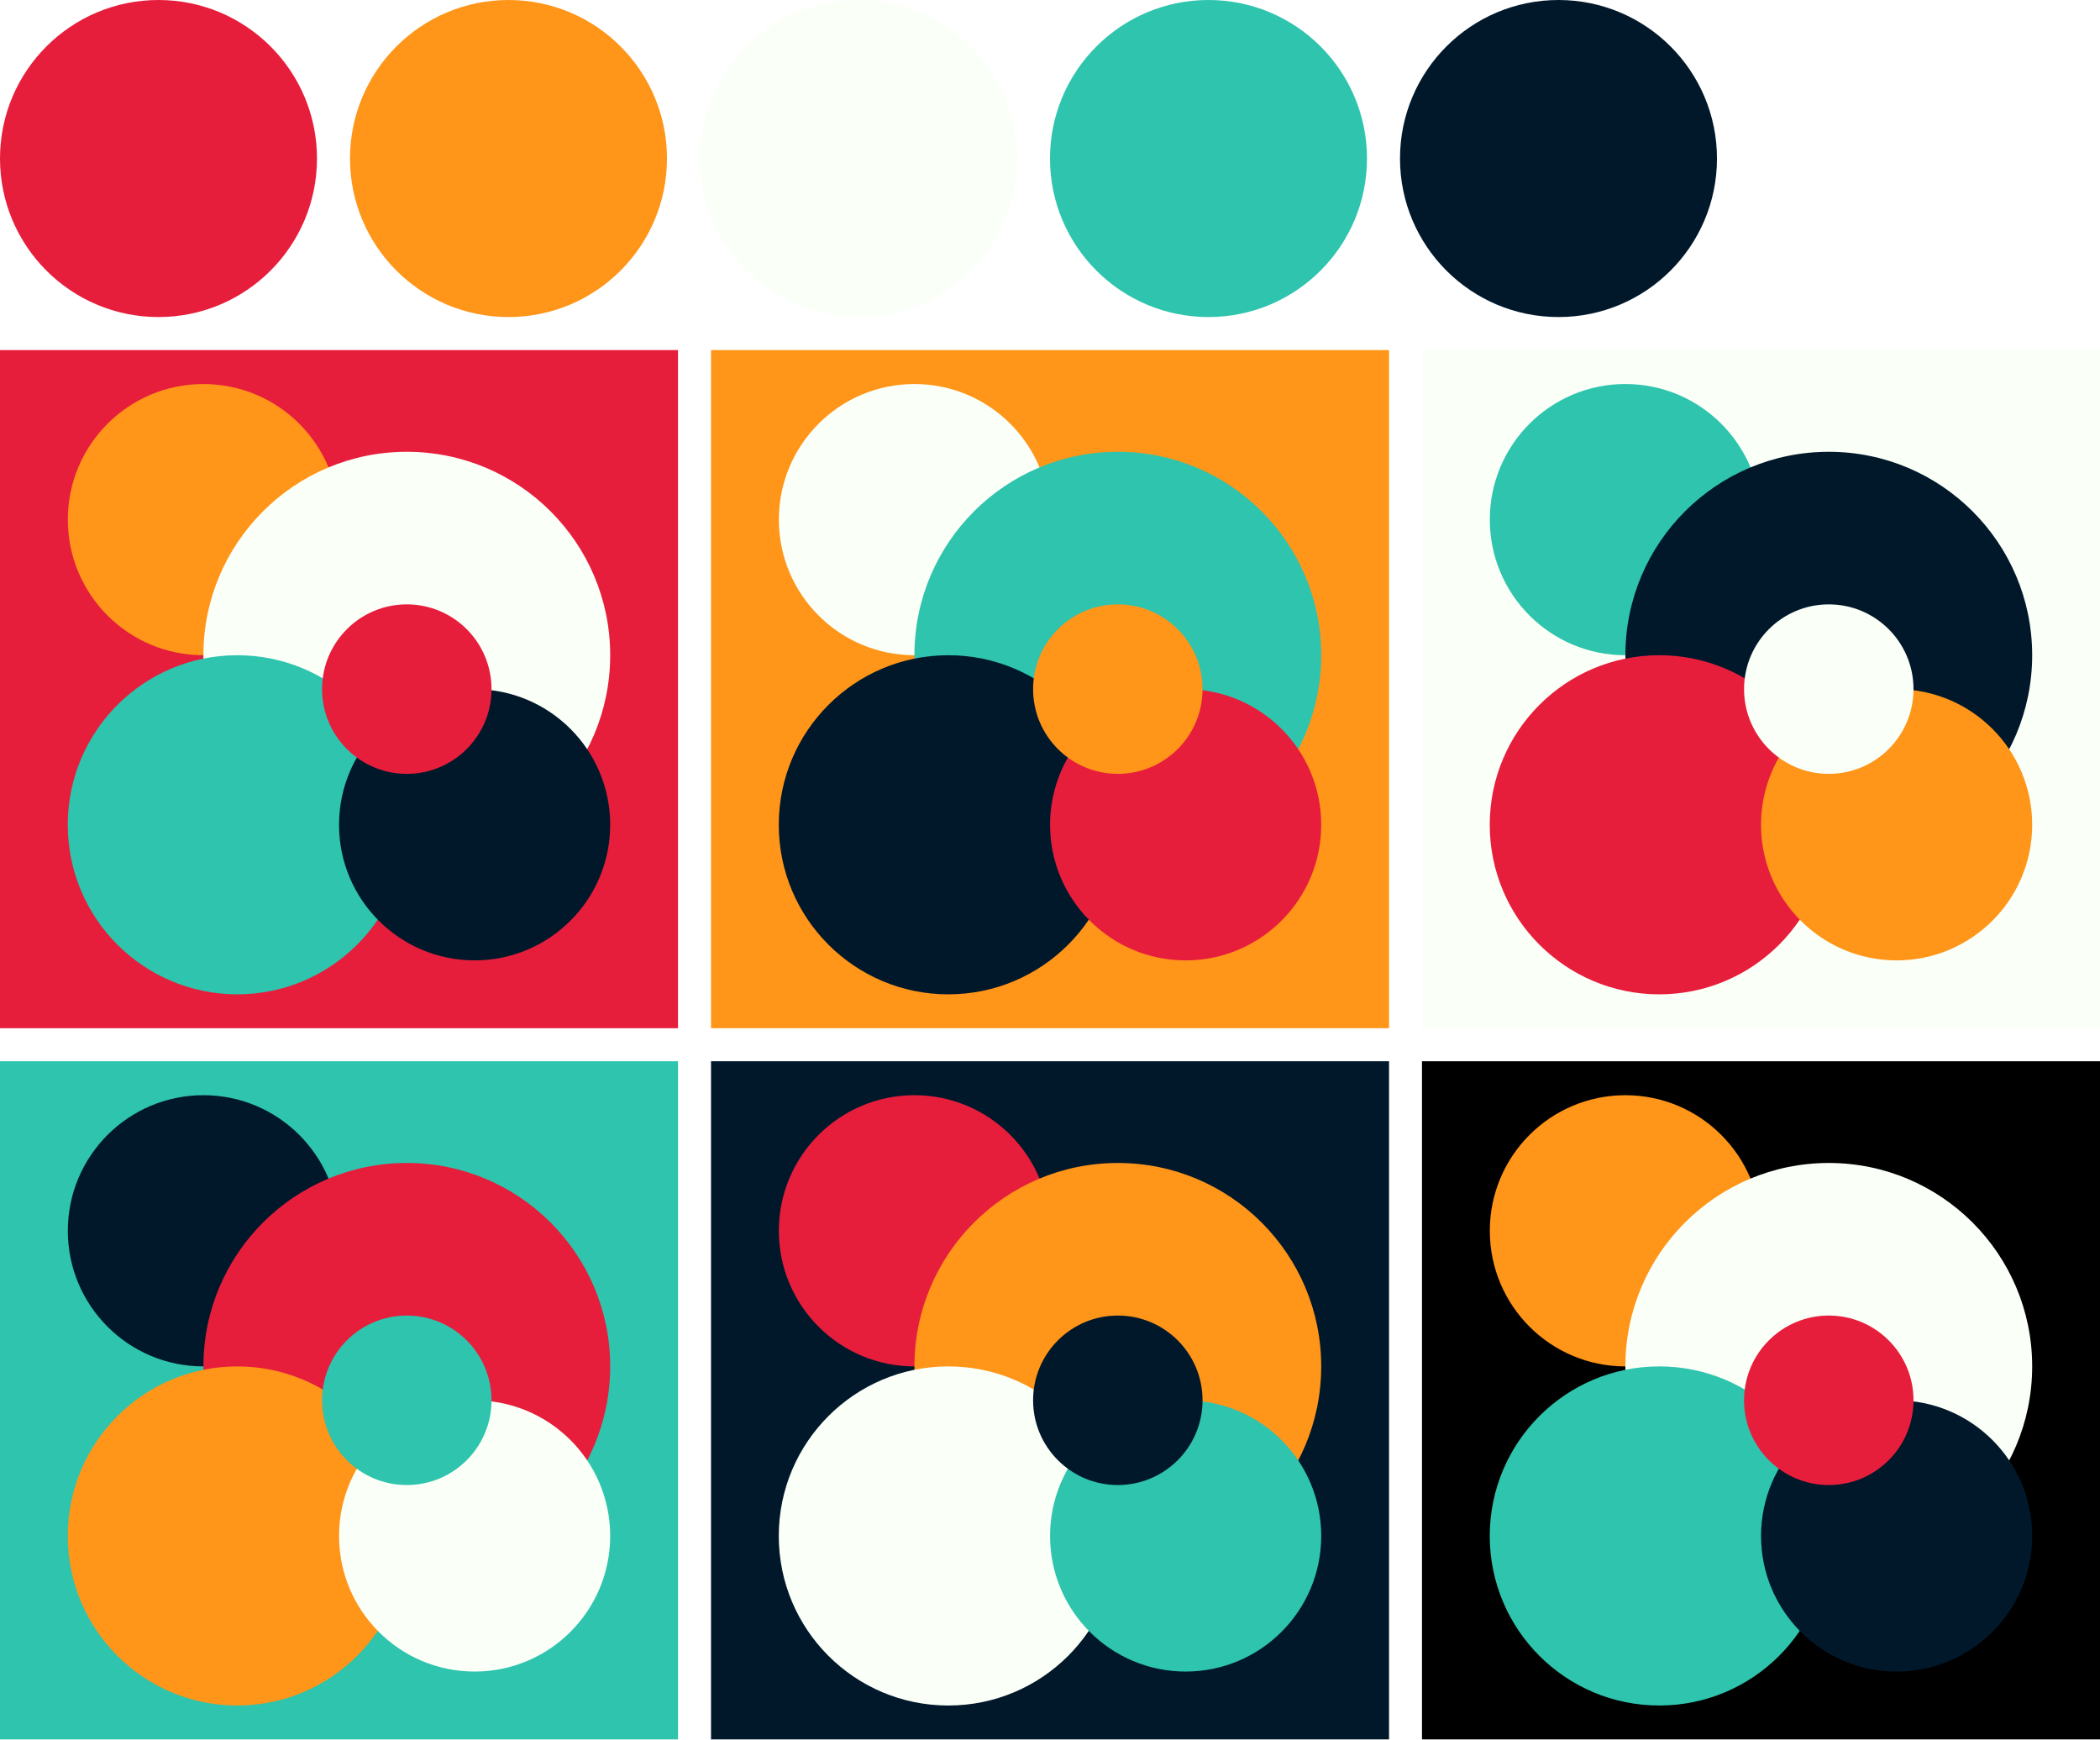
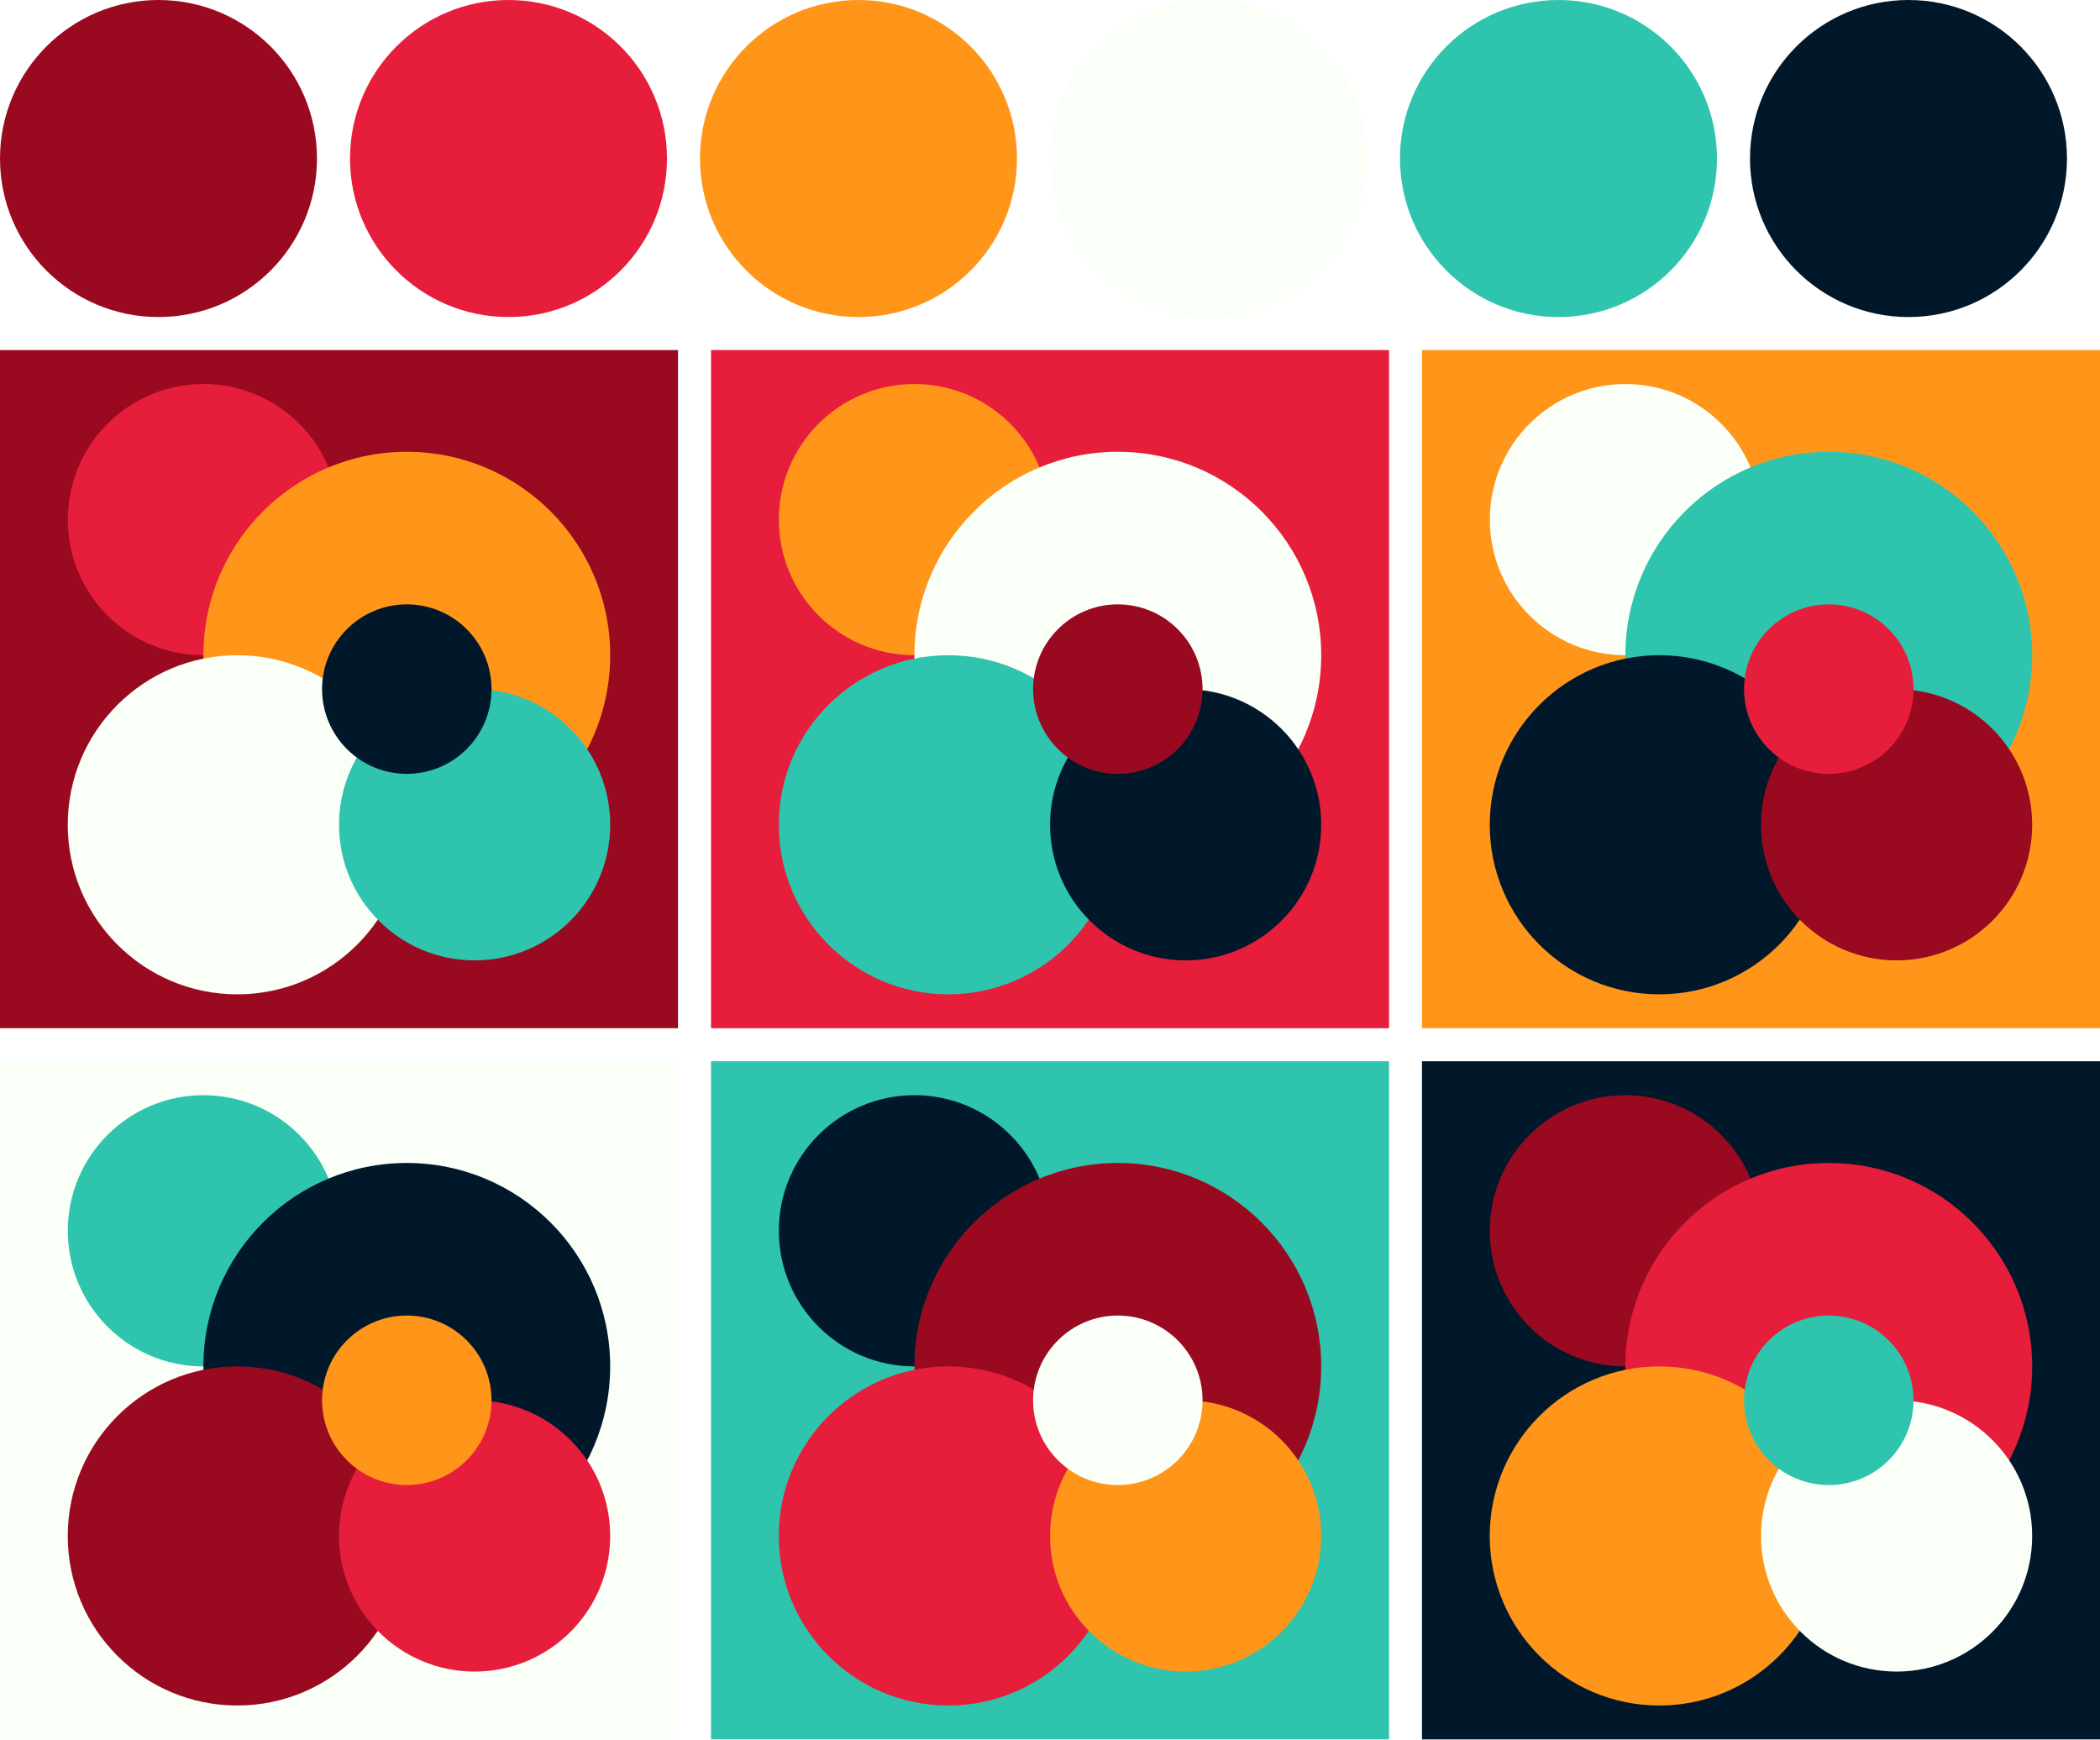
<svg xmlns="http://www.w3.org/2000/svg" version="1.1" width="318" height="263.33">
  <g transform="translate(24 24)">
-     <circle fill="#e71d3c" cx="0" cy="0" r="24" />
-     <circle fill="#ff9519" cx="53" cy="0" r="24" />
-     <circle fill="#fafff7" cx="106" cy="0" r="24" />
-     <circle fill="#2ec4ad" cx="159" cy="0" r="24" />
-     <circle fill="#01182b" cx="212" cy="0" r="24" />
+     <circle fill="#990a21" cx="0" cy="0" r="24" />
+     <circle fill="#e71d3c" cx="53" cy="0" r="24" />
+     <circle fill="#ff9519" cx="106" cy="0" r="24" />
+     <circle fill="#fafff7" cx="159" cy="0" r="24" />
+     <circle fill="#2ec4ad" cx="212" cy="0" r="24" />
+     <circle fill="#01182b" cx="265" cy="0" r="24" />
  </g>
  <g transform="translate(0 53)">
-     <rect fill="#e71d3c" x="0" y="0" width="102.67" height="102.67" />
-     <circle fill="#ff9519" cx="30.80" cy="25.67" r="20.53" />
-     <circle fill="#fafff7" cx="61.60" cy="46.20" r="30.80" />
-     <circle fill="#2ec4ad" cx="35.93" cy="71.87" r="25.67" />
-     <circle fill="#01182b" cx="71.87" cy="71.87" r="20.53" />
-     <circle fill="#e71d3c" cx="61.60" cy="51.33" r="12.83" />
-   </g>
-   <g transform="translate(107.67 53)">
-     <rect fill="#ff9519" x="0" y="0" width="102.67" height="102.67" />
-     <circle fill="#fafff7" cx="30.80" cy="25.67" r="20.53" />
-     <circle fill="#2ec4ad" cx="61.60" cy="46.20" r="30.80" />
-     <circle fill="#01182b" cx="35.93" cy="71.87" r="25.67" />
-     <circle fill="#e71d3c" cx="71.87" cy="71.87" r="20.53" />
-     <circle fill="#ff9519" cx="61.60" cy="51.33" r="12.83" />
-   </g>
-   <g transform="translate(215.33 53)">
-     <rect fill="#fafff7" x="0" y="0" width="102.67" height="102.67" />
-     <circle fill="#2ec4ad" cx="30.80" cy="25.67" r="20.53" />
-     <circle fill="#01182b" cx="61.60" cy="46.20" r="30.80" />
-     <circle fill="#e71d3c" cx="35.93" cy="71.87" r="25.67" />
-     <circle fill="#ff9519" cx="71.87" cy="71.87" r="20.53" />
-     <circle fill="#fafff7" cx="61.60" cy="51.33" r="12.83" />
-   </g>
-   <g transform="translate(0 160.67)">
-     <rect fill="#2ec4ad" x="0" y="0" width="102.67" height="102.67" />
-     <circle fill="#01182b" cx="30.80" cy="25.67" r="20.53" />
-     <circle fill="#e71d3c" cx="61.60" cy="46.20" r="30.80" />
-     <circle fill="#ff9519" cx="35.93" cy="71.87" r="25.67" />
-     <circle fill="#fafff7" cx="71.87" cy="71.87" r="20.53" />
-     <circle fill="#2ec4ad" cx="61.60" cy="51.33" r="12.83" />
-   </g>
-   <g transform="translate(107.67 160.67)">
-     <rect fill="#01182b" x="0" y="0" width="102.67" height="102.67" />
+     <rect fill="#990a21" x="0" y="0" width="102.67" height="102.67" />
    <circle fill="#e71d3c" cx="30.80" cy="25.67" r="20.53" />
    <circle fill="#ff9519" cx="61.60" cy="46.20" r="30.80" />
    <circle fill="#fafff7" cx="35.93" cy="71.87" r="25.67" />
    <circle fill="#2ec4ad" cx="71.87" cy="71.87" r="20.53" />
    <circle fill="#01182b" cx="61.60" cy="51.33" r="12.83" />
  </g>
-   <g transform="translate(215.33 160.67)">
-     <rect x="0" y="0" width="102.67" height="102.67" />
+   <g transform="translate(107.67 53)">
+     <rect fill="#e71d3c" x="0" y="0" width="102.67" height="102.67" />
    <circle fill="#ff9519" cx="30.80" cy="25.67" r="20.53" />
    <circle fill="#fafff7" cx="61.60" cy="46.20" r="30.80" />
    <circle fill="#2ec4ad" cx="35.93" cy="71.87" r="25.67" />
    <circle fill="#01182b" cx="71.87" cy="71.87" r="20.53" />
+     <circle fill="#990a21" cx="61.60" cy="51.33" r="12.83" />
+   </g>
+   <g transform="translate(215.33 53)">
+     <rect fill="#ff9519" x="0" y="0" width="102.67" height="102.67" />
+     <circle fill="#fafff7" cx="30.80" cy="25.67" r="20.53" />
+     <circle fill="#2ec4ad" cx="61.60" cy="46.20" r="30.80" />
+     <circle fill="#01182b" cx="35.93" cy="71.87" r="25.67" />
+     <circle fill="#990a21" cx="71.87" cy="71.87" r="20.53" />
    <circle fill="#e71d3c" cx="61.60" cy="51.33" r="12.83" />
  </g>
+   <g transform="translate(0 160.67)">
+     <rect fill="#fafff7" x="0" y="0" width="102.67" height="102.67" />
+     <circle fill="#2ec4ad" cx="30.80" cy="25.67" r="20.53" />
+     <circle fill="#01182b" cx="61.60" cy="46.20" r="30.80" />
+     <circle fill="#990a21" cx="35.93" cy="71.87" r="25.67" />
+     <circle fill="#e71d3c" cx="71.87" cy="71.87" r="20.53" />
+     <circle fill="#ff9519" cx="61.60" cy="51.33" r="12.83" />
+   </g>
+   <g transform="translate(107.67 160.67)">
+     <rect fill="#2ec4ad" x="0" y="0" width="102.67" height="102.67" />
+     <circle fill="#01182b" cx="30.80" cy="25.67" r="20.53" />
+     <circle fill="#990a21" cx="61.60" cy="46.20" r="30.80" />
+     <circle fill="#e71d3c" cx="35.93" cy="71.87" r="25.67" />
+     <circle fill="#ff9519" cx="71.87" cy="71.87" r="20.53" />
+     <circle fill="#fafff7" cx="61.60" cy="51.33" r="12.83" />
+   </g>
+   <g transform="translate(215.33 160.67)">
+     <rect fill="#01182b" x="0" y="0" width="102.67" height="102.67" />
+     <circle fill="#990a21" cx="30.80" cy="25.67" r="20.53" />
+     <circle fill="#e71d3c" cx="61.60" cy="46.20" r="30.80" />
+     <circle fill="#ff9519" cx="35.93" cy="71.87" r="25.67" />
+     <circle fill="#fafff7" cx="71.87" cy="71.87" r="20.53" />
+     <circle fill="#2ec4ad" cx="61.60" cy="51.33" r="12.83" />
+   </g>
</svg>
